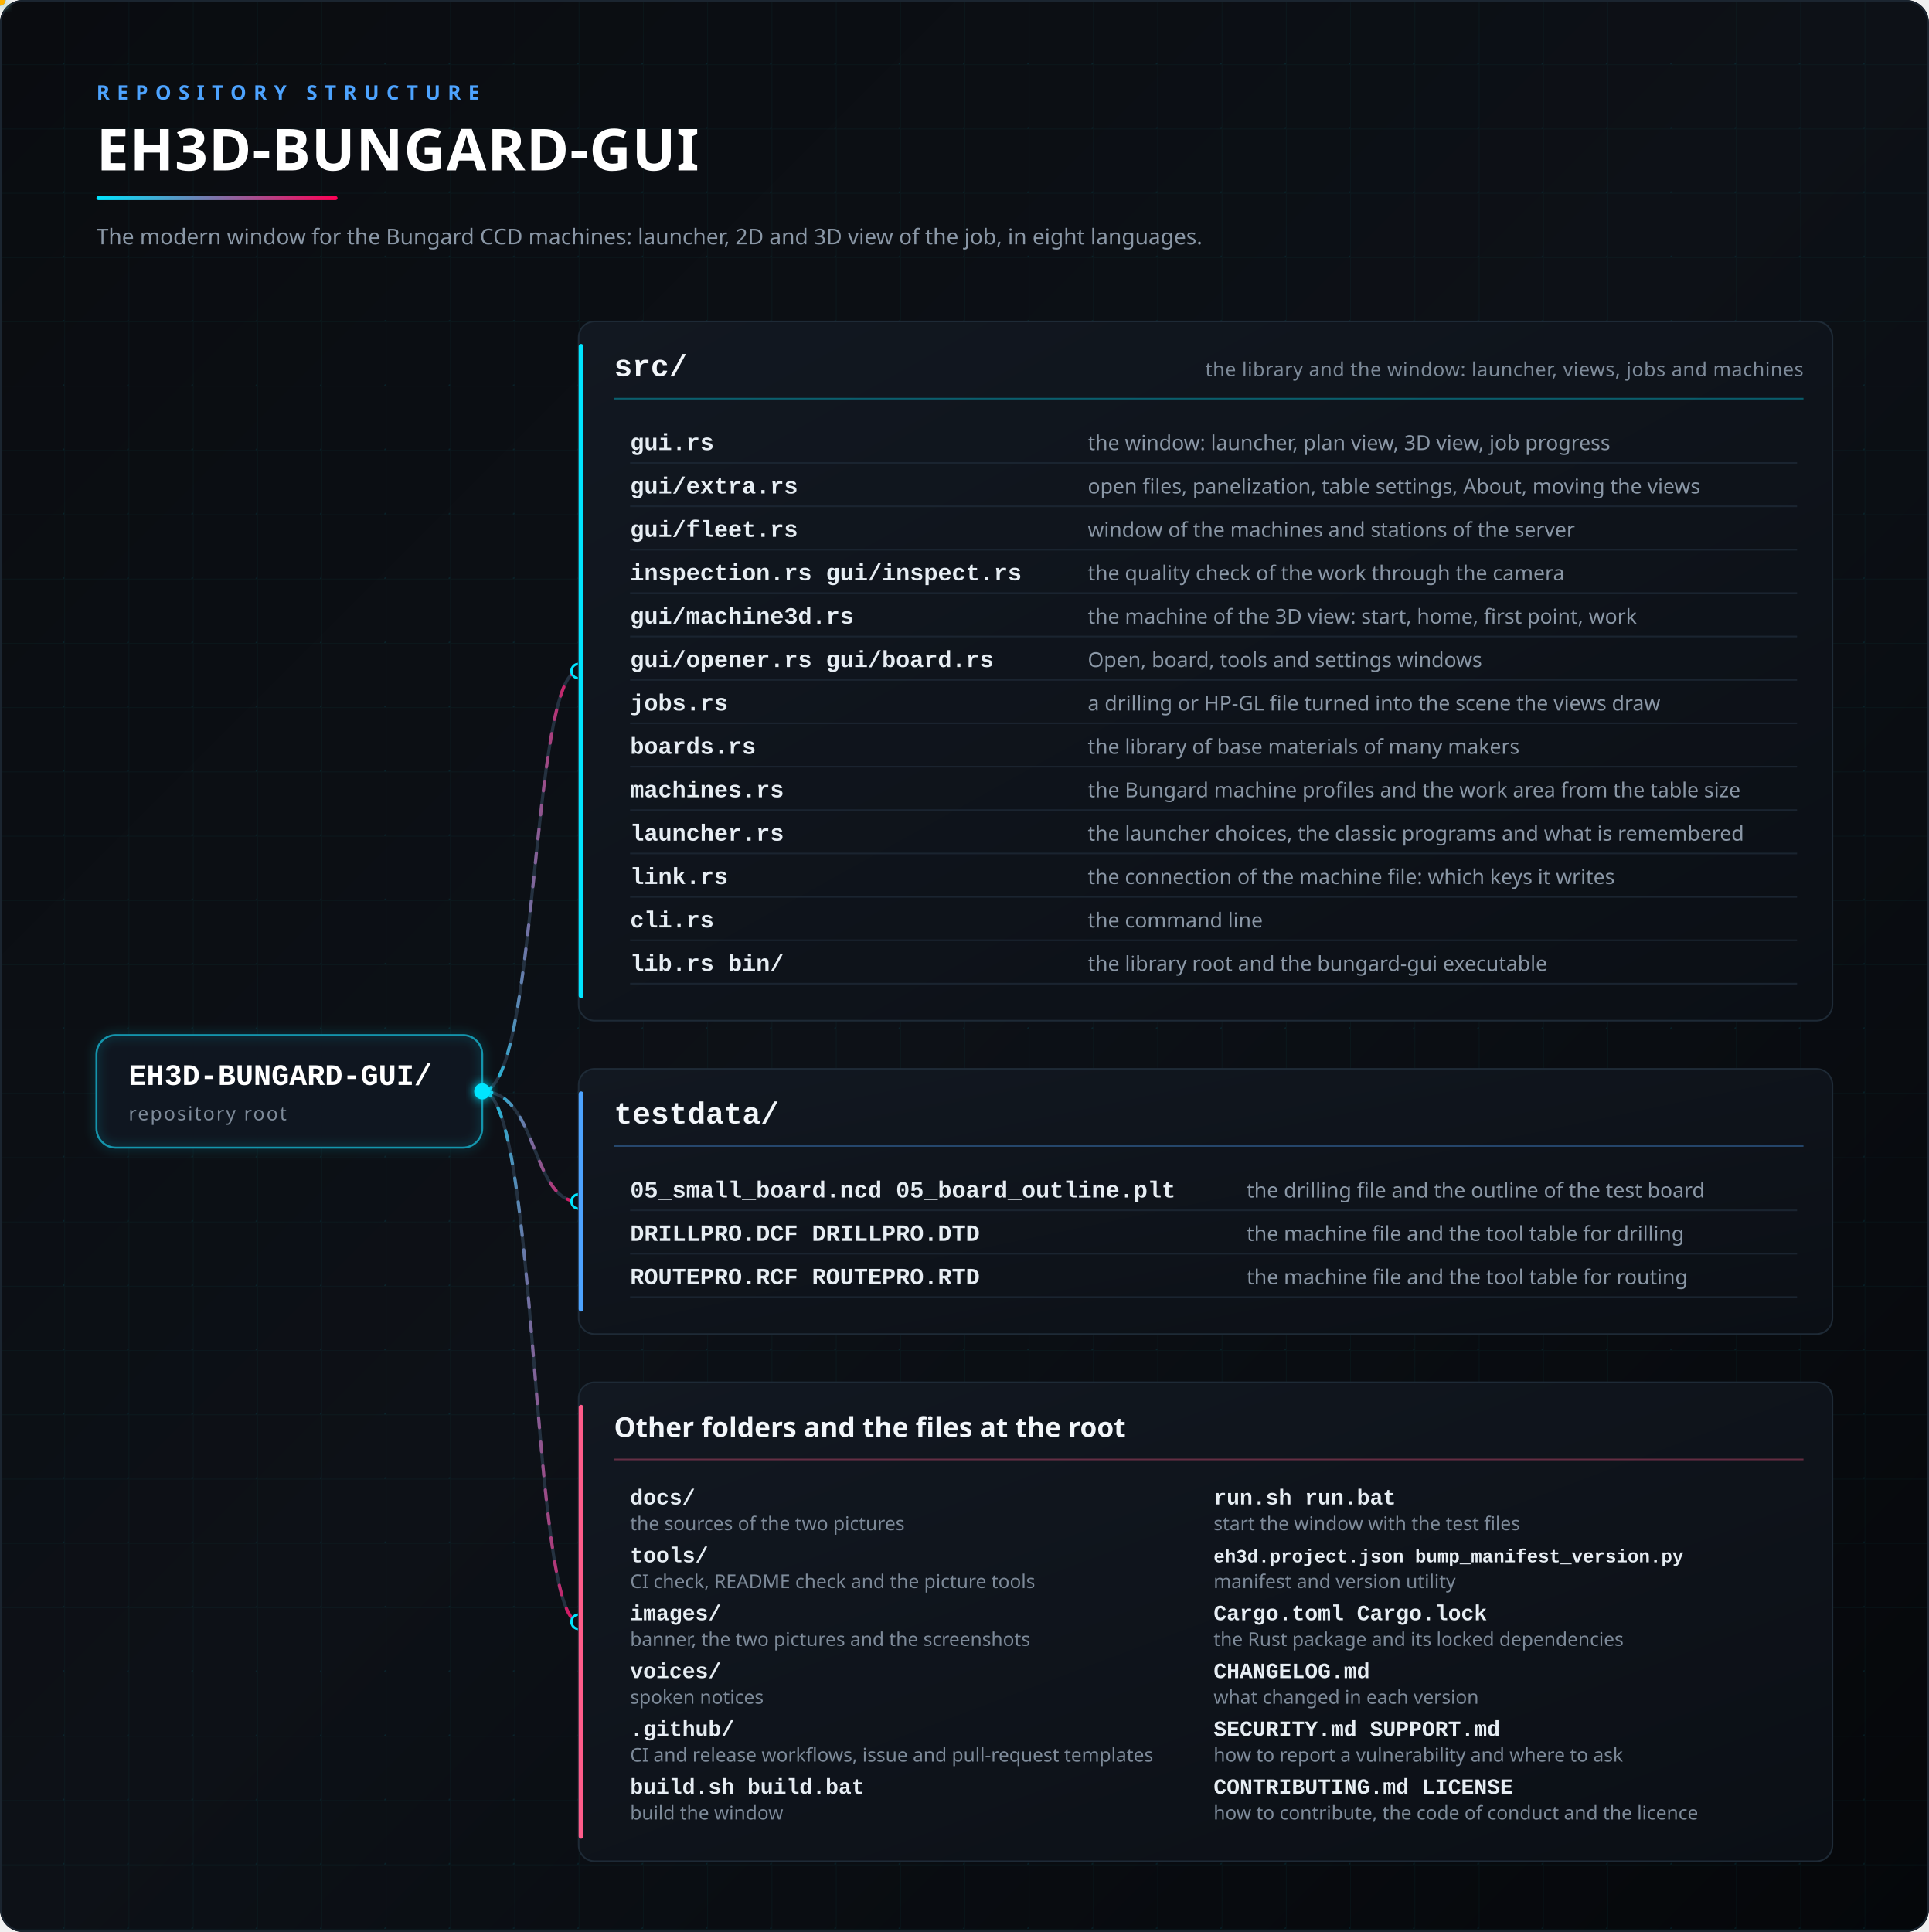
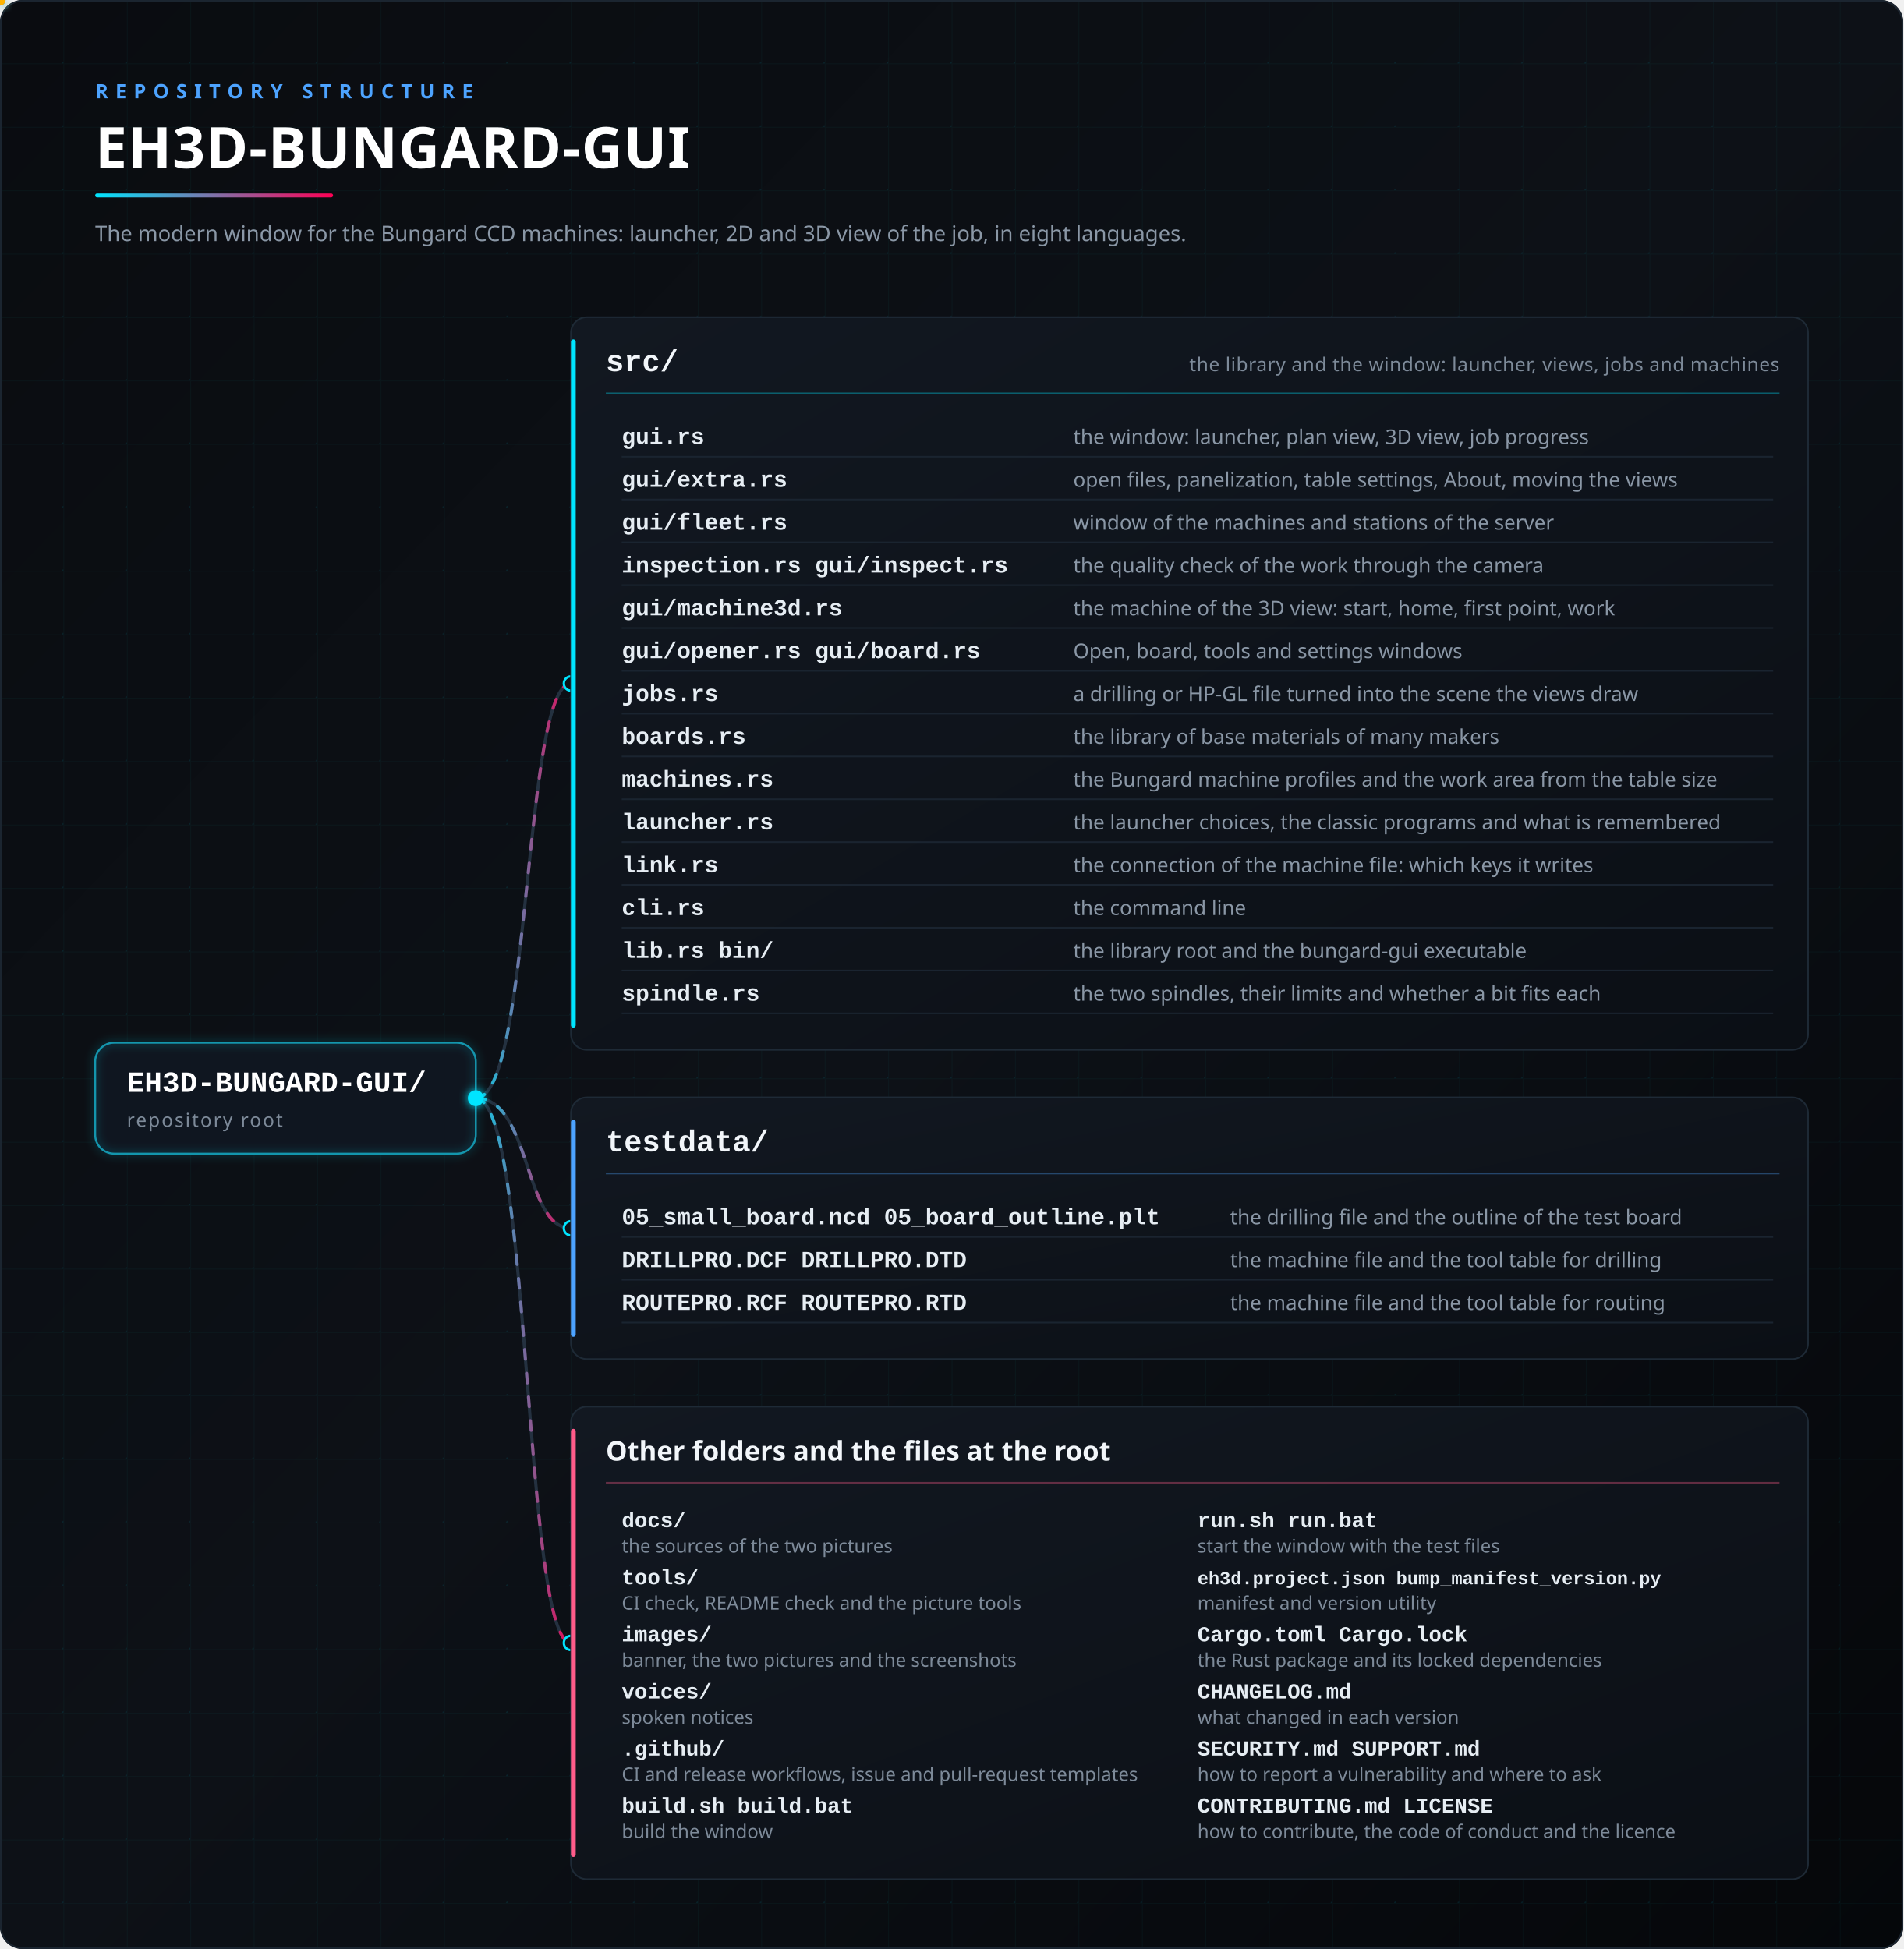
- <svg xmlns="http://www.w3.org/2000/svg" viewBox="0 0 1200 1202" width="100%" role="img" aria-labelledby="t d">
+ <svg xmlns="http://www.w3.org/2000/svg" viewBox="0 0 1200 1229" width="100%" role="img" aria-labelledby="t d">
  <defs>
    <linearGradient id="bg" x1="0" y1="0" x2="1" y2="1">
      <stop offset="0" stop-color="#0A0C10" />
      <stop offset="0.5" stop-color="#0D1117" />
      <stop offset="1" stop-color="#05070A" />
    </linearGradient>
    <linearGradient id="card" x1="0" y1="0" x2="1" y2="1">
      <stop offset="0" stop-color="#121821" />
      <stop offset="1" stop-color="#0B0F15" />
    </linearGradient>
    <linearGradient id="line" x1="0" y1="0" x2="1" y2="0">
      <stop offset="0" stop-color="#00E5FF" />
      <stop offset="1" stop-color="#FF0055" />
    </linearGradient>
    <filter id="glow" x="-50%" y="-50%" width="200%" height="200%">
      <feGaussianBlur stdDeviation="3" result="b" />
      <feMerge>
        <feMergeNode in="b" />
        <feMergeNode in="SourceGraphic" />
      </feMerge>
    </filter>
    <pattern id="grid" width="40" height="40" patternUnits="userSpaceOnUse">
      <path d="M40 0H0V40" fill="none" stroke="#00E5FF" stroke-opacity="0.035" />
      <circle cx="40" cy="40" r="1" fill="#00E5FF" fill-opacity="0.09" />
    </pattern>
  </defs>
-   <rect width="1200" height="1202" rx="14" fill="url(#bg)" />
-   <rect width="1200" height="1202" rx="14" fill="url(#grid)" />
-   <rect x="0.5" y="0.5" width="1199" height="1201" rx="14" fill="none" stroke="#1B2530" />
+   <rect width="1200" height="1229" rx="14" fill="url(#bg)" />
+   <rect width="1200" height="1229" rx="14" fill="url(#grid)" />
+   <rect x="0.5" y="0.5" width="1199" height="1228" rx="14" fill="none" stroke="#1B2530" />
  <text x="60" y="62" font-family="'Segoe UI','Noto Sans','Noto Sans CJK SC','Microsoft YaHei','Yu Gothic','Helvetica Neue',Helvetica,Arial,sans-serif" font-size="12.5" font-weight="600" fill="#4DA3FF" text-anchor="start" letter-spacing="4.5">REPOSITORY STRUCTURE</text>
  <text x="60" y="106" font-family="'Segoe UI','Noto Sans','Noto Sans CJK SC','Microsoft YaHei','Yu Gothic','Helvetica Neue',Helvetica,Arial,sans-serif" font-size="36" font-weight="700" fill="#FFFFFF" text-anchor="start" letter-spacing="0.5">EH3D-BUNGARD-GUI</text>
  <rect x="60" y="122" width="150" height="2.5" rx="1.25" fill="url(#line)">
    <animate attributeName="width" values="40;150;150" keyTimes="0;0.4;1" dur="3s" repeatCount="indefinite" />
  </rect>
  <text x="60" y="152" font-family="'Segoe UI','Noto Sans','Noto Sans CJK SC','Microsoft YaHei','Yu Gothic','Helvetica Neue',Helvetica,Arial,sans-serif" font-size="13.5" font-weight="400" fill="#8A97A6" text-anchor="start">The modern window for the Bungard CCD machines: launcher, 2D and 3D view of the job, in eight languages.</text>
-   <path id="c0" d="M300,679 C335,679 330,417.5 360,417.5" fill="none" stroke="#243140" stroke-width="2" />
-   <path d="M300,679 C335,679 330,417.5 360,417.5" fill="none" stroke="url(#line)" stroke-width="2" stroke-linecap="round" stroke-dasharray="6 9" opacity="0.9">
+   <path id="c0" d="M300,692.5 C335,692.5 330,431 360,431" fill="none" stroke="#243140" stroke-width="2" />
+   <path d="M300,692.5 C335,692.5 330,431 360,431" fill="none" stroke="url(#line)" stroke-width="2" stroke-linecap="round" stroke-dasharray="6 9" opacity="0.9">
    <animate attributeName="stroke-dashoffset" from="0" to="-30" dur="1.6s" repeatCount="indefinite" />
  </path>
-   <circle cx="360" cy="417.5" r="4.5" fill="#0D1117" stroke="#00E5FF" stroke-width="1.5" />
-   <path id="c1" d="M300,679 C335,679 330,747.5 360,747.5" fill="none" stroke="#243140" stroke-width="2" />
-   <path d="M300,679 C335,679 330,747.5 360,747.5" fill="none" stroke="url(#line)" stroke-width="2" stroke-linecap="round" stroke-dasharray="6 9" opacity="0.9">
+   <circle cx="360" cy="431" r="4.5" fill="#0D1117" stroke="#00E5FF" stroke-width="1.5" />
+   <path id="c1" d="M300,692.5 C335,692.5 330,774.5 360,774.5" fill="none" stroke="#243140" stroke-width="2" />
+   <path d="M300,692.5 C335,692.5 330,774.5 360,774.5" fill="none" stroke="url(#line)" stroke-width="2" stroke-linecap="round" stroke-dasharray="6 9" opacity="0.9">
    <animate attributeName="stroke-dashoffset" from="0" to="-30" dur="1.6s" repeatCount="indefinite" />
  </path>
-   <circle cx="360" cy="747.5" r="4.5" fill="#0D1117" stroke="#00E5FF" stroke-width="1.5" />
-   <path id="c2" d="M300,679 C335,679 330,1009 360,1009" fill="none" stroke="#243140" stroke-width="2" />
-   <path d="M300,679 C335,679 330,1009 360,1009" fill="none" stroke="url(#line)" stroke-width="2" stroke-linecap="round" stroke-dasharray="6 9" opacity="0.9">
+   <circle cx="360" cy="774.5" r="4.5" fill="#0D1117" stroke="#00E5FF" stroke-width="1.5" />
+   <path id="c2" d="M300,692.5 C335,692.5 330,1036 360,1036" fill="none" stroke="#243140" stroke-width="2" />
+   <path d="M300,692.5 C335,692.5 330,1036 360,1036" fill="none" stroke="url(#line)" stroke-width="2" stroke-linecap="round" stroke-dasharray="6 9" opacity="0.9">
    <animate attributeName="stroke-dashoffset" from="0" to="-30" dur="1.6s" repeatCount="indefinite" />
  </path>
-   <circle cx="360" cy="1009" r="4.5" fill="#0D1117" stroke="#00E5FF" stroke-width="1.5" />
+   <circle cx="360" cy="1036" r="4.5" fill="#0D1117" stroke="#00E5FF" stroke-width="1.5" />
  <circle r="3.5" fill="#00E5FF" filter="url(#glow)">
    <animateMotion dur="3.4s" repeatCount="indefinite">
      <mpath href="#c0" />
    </animateMotion>
  </circle>
  <circle r="3.5" fill="#4DA3FF" filter="url(#glow)">
    <animateMotion dur="4.2s" repeatCount="indefinite">
      <mpath href="#c1" />
    </animateMotion>
  </circle>
  <circle r="3.5" fill="#FFB300" filter="url(#glow)">
    <animateMotion dur="5.0s" repeatCount="indefinite">
      <mpath href="#c2" />
    </animateMotion>
  </circle>
-   <rect x="60" y="644" width="240" height="70" rx="12" fill="#0F1620" stroke="#2A3A4C" stroke-width="1.2" />
-   <rect x="60" y="644" width="240" height="70" rx="12" fill="none" stroke="#00E5FF" stroke-opacity="0.5" stroke-width="1.2" filter="url(#glow)">
+   <rect x="60" y="657.5" width="240" height="70" rx="12" fill="#0F1620" stroke="#2A3A4C" stroke-width="1.2" />
+   <rect x="60" y="657.5" width="240" height="70" rx="12" fill="none" stroke="#00E5FF" stroke-opacity="0.5" stroke-width="1.2" filter="url(#glow)">
    <animate attributeName="stroke-opacity" values="0.15;0.6;0.15" dur="3.6s" repeatCount="indefinite" />
  </rect>
-   <text x="80" y="675" font-family="'JetBrains Mono','Cascadia Code','SFMono-Regular',Consolas,'Liberation Mono',monospace" font-size="18.5" font-weight="700" fill="#FFFFFF" text-anchor="start">EH3D-BUNGARD-GUI/</text>
-   <text x="80" y="697" font-family="'Segoe UI','Noto Sans','Noto Sans CJK SC','Microsoft YaHei','Yu Gothic','Helvetica Neue',Helvetica,Arial,sans-serif" font-size="12" font-weight="400" fill="#7D8A99" text-anchor="start" letter-spacing="1">repository root</text>
-   <circle cx="300" cy="679" r="5" fill="#00E5FF" filter="url(#glow)" />
-   <rect x="360" y="200" width="780" height="435" rx="10" fill="url(#card)" stroke="#1E2A36" stroke-width="1" />
-   <rect x="360" y="214" width="3" height="407" rx="1.5" fill="#00E5FF">
+   <text x="80" y="688.5" font-family="'JetBrains Mono','Cascadia Code','SFMono-Regular',Consolas,'Liberation Mono',monospace" font-size="18.5" font-weight="700" fill="#FFFFFF" text-anchor="start">EH3D-BUNGARD-GUI/</text>
+   <text x="80" y="710.5" font-family="'Segoe UI','Noto Sans','Noto Sans CJK SC','Microsoft YaHei','Yu Gothic','Helvetica Neue',Helvetica,Arial,sans-serif" font-size="12" font-weight="400" fill="#7D8A99" text-anchor="start" letter-spacing="1">repository root</text>
+   <circle cx="300" cy="692.5" r="5" fill="#00E5FF" filter="url(#glow)" />
+   <rect x="360" y="200" width="780" height="462" rx="10" fill="url(#card)" stroke="#1E2A36" stroke-width="1" />
+   <rect x="360" y="214" width="3" height="434" rx="1.5" fill="#00E5FF">
    <animate attributeName="opacity" values="0.55;1;0.55" dur="4s" begin="0s" repeatCount="indefinite" />
  </rect>
  <text x="382" y="234" font-family="'JetBrains Mono','Cascadia Code','SFMono-Regular',Consolas,'Liberation Mono',monospace" font-size="19" font-weight="700" fill="#F2F6FA" text-anchor="start">src/</text>
  <text x="1122" y="234" font-family="'Segoe UI','Noto Sans','Noto Sans CJK SC','Microsoft YaHei','Yu Gothic','Helvetica Neue',Helvetica,Arial,sans-serif" font-size="12" font-weight="400" fill="#7D8A99" text-anchor="end" letter-spacing="0.3">the library and the window: launcher, views, jobs and machines</text>
  <line x1="382" y1="248" x2="1122" y2="248" stroke="#00E5FF" stroke-opacity="0.35" stroke-width="1" />
  <text x="392" y="280" font-family="'JetBrains Mono','Cascadia Code','SFMono-Regular',Consolas,'Liberation Mono',monospace" font-size="14.5" font-weight="600" fill="#E6EDF3" text-anchor="start">gui.rs</text>
  <text x="676.71" y="280" font-family="'Segoe UI','Noto Sans','Noto Sans CJK SC','Microsoft YaHei','Yu Gothic','Helvetica Neue',Helvetica,Arial,sans-serif" font-size="12.8" font-weight="400" fill="#8A97A6" text-anchor="start">the window: launcher, plan view, 3D view, job progress</text>
  <line x1="392" y1="288" x2="1118" y2="288" stroke="#1A2430" stroke-width="1" />
  <text x="392" y="307" font-family="'JetBrains Mono','Cascadia Code','SFMono-Regular',Consolas,'Liberation Mono',monospace" font-size="14.5" font-weight="600" fill="#E6EDF3" text-anchor="start">gui/extra.rs</text>
  <text x="676.71" y="307" font-family="'Segoe UI','Noto Sans','Noto Sans CJK SC','Microsoft YaHei','Yu Gothic','Helvetica Neue',Helvetica,Arial,sans-serif" font-size="12.8" font-weight="400" fill="#8A97A6" text-anchor="start">open files, panelization, table settings, About, moving the views</text>
  <line x1="392" y1="315" x2="1118" y2="315" stroke="#1A2430" stroke-width="1" />
  <text x="392" y="334" font-family="'JetBrains Mono','Cascadia Code','SFMono-Regular',Consolas,'Liberation Mono',monospace" font-size="14.5" font-weight="600" fill="#E6EDF3" text-anchor="start">gui/fleet.rs</text>
  <text x="676.71" y="334" font-family="'Segoe UI','Noto Sans','Noto Sans CJK SC','Microsoft YaHei','Yu Gothic','Helvetica Neue',Helvetica,Arial,sans-serif" font-size="12.8" font-weight="400" fill="#8A97A6" text-anchor="start">window of the machines and stations of the server</text>
  <line x1="392" y1="342" x2="1118" y2="342" stroke="#1A2430" stroke-width="1" />
  <text x="392" y="361" font-family="'JetBrains Mono','Cascadia Code','SFMono-Regular',Consolas,'Liberation Mono',monospace" font-size="14.5" font-weight="600" fill="#E6EDF3" text-anchor="start">inspection.rs  gui/inspect.rs</text>
  <text x="676.71" y="361" font-family="'Segoe UI','Noto Sans','Noto Sans CJK SC','Microsoft YaHei','Yu Gothic','Helvetica Neue',Helvetica,Arial,sans-serif" font-size="12.8" font-weight="400" fill="#8A97A6" text-anchor="start">the quality check of the work through the camera</text>
  <line x1="392" y1="369" x2="1118" y2="369" stroke="#1A2430" stroke-width="1" />
  <text x="392" y="388" font-family="'JetBrains Mono','Cascadia Code','SFMono-Regular',Consolas,'Liberation Mono',monospace" font-size="14.5" font-weight="600" fill="#E6EDF3" text-anchor="start">gui/machine3d.rs</text>
  <text x="676.71" y="388" font-family="'Segoe UI','Noto Sans','Noto Sans CJK SC','Microsoft YaHei','Yu Gothic','Helvetica Neue',Helvetica,Arial,sans-serif" font-size="12.8" font-weight="400" fill="#8A97A6" text-anchor="start">the machine of the 3D view: start, home, first point, work</text>
  <line x1="392" y1="396" x2="1118" y2="396" stroke="#1A2430" stroke-width="1" />
  <text x="392" y="415" font-family="'JetBrains Mono','Cascadia Code','SFMono-Regular',Consolas,'Liberation Mono',monospace" font-size="14.5" font-weight="600" fill="#E6EDF3" text-anchor="start">gui/opener.rs  gui/board.rs</text>
  <text x="676.71" y="415" font-family="'Segoe UI','Noto Sans','Noto Sans CJK SC','Microsoft YaHei','Yu Gothic','Helvetica Neue',Helvetica,Arial,sans-serif" font-size="12.8" font-weight="400" fill="#8A97A6" text-anchor="start">Open, board, tools and settings windows</text>
  <line x1="392" y1="423" x2="1118" y2="423" stroke="#1A2430" stroke-width="1" />
  <text x="392" y="442" font-family="'JetBrains Mono','Cascadia Code','SFMono-Regular',Consolas,'Liberation Mono',monospace" font-size="14.5" font-weight="600" fill="#E6EDF3" text-anchor="start">jobs.rs</text>
  <text x="676.71" y="442" font-family="'Segoe UI','Noto Sans','Noto Sans CJK SC','Microsoft YaHei','Yu Gothic','Helvetica Neue',Helvetica,Arial,sans-serif" font-size="12.8" font-weight="400" fill="#8A97A6" text-anchor="start">a drilling or HP-GL file turned into the scene the views draw</text>
  <line x1="392" y1="450" x2="1118" y2="450" stroke="#1A2430" stroke-width="1" />
  <text x="392" y="469" font-family="'JetBrains Mono','Cascadia Code','SFMono-Regular',Consolas,'Liberation Mono',monospace" font-size="14.5" font-weight="600" fill="#E6EDF3" text-anchor="start">boards.rs</text>
  <text x="676.71" y="469" font-family="'Segoe UI','Noto Sans','Noto Sans CJK SC','Microsoft YaHei','Yu Gothic','Helvetica Neue',Helvetica,Arial,sans-serif" font-size="12.8" font-weight="400" fill="#8A97A6" text-anchor="start">the library of base materials of many makers</text>
  <line x1="392" y1="477" x2="1118" y2="477" stroke="#1A2430" stroke-width="1" />
  <text x="392" y="496" font-family="'JetBrains Mono','Cascadia Code','SFMono-Regular',Consolas,'Liberation Mono',monospace" font-size="14.5" font-weight="600" fill="#E6EDF3" text-anchor="start">machines.rs</text>
  <text x="676.71" y="496" font-family="'Segoe UI','Noto Sans','Noto Sans CJK SC','Microsoft YaHei','Yu Gothic','Helvetica Neue',Helvetica,Arial,sans-serif" font-size="12.8" font-weight="400" fill="#8A97A6" text-anchor="start">the Bungard machine profiles and the work area from the table size</text>
  <line x1="392" y1="504" x2="1118" y2="504" stroke="#1A2430" stroke-width="1" />
  <text x="392" y="523" font-family="'JetBrains Mono','Cascadia Code','SFMono-Regular',Consolas,'Liberation Mono',monospace" font-size="14.5" font-weight="600" fill="#E6EDF3" text-anchor="start">launcher.rs</text>
  <text x="676.71" y="523" font-family="'Segoe UI','Noto Sans','Noto Sans CJK SC','Microsoft YaHei','Yu Gothic','Helvetica Neue',Helvetica,Arial,sans-serif" font-size="12.8" font-weight="400" fill="#8A97A6" text-anchor="start">the launcher choices, the classic programs and what is remembered</text>
  <line x1="392" y1="531" x2="1118" y2="531" stroke="#1A2430" stroke-width="1" />
  <text x="392" y="550" font-family="'JetBrains Mono','Cascadia Code','SFMono-Regular',Consolas,'Liberation Mono',monospace" font-size="14.5" font-weight="600" fill="#E6EDF3" text-anchor="start">link.rs</text>
  <text x="676.71" y="550" font-family="'Segoe UI','Noto Sans','Noto Sans CJK SC','Microsoft YaHei','Yu Gothic','Helvetica Neue',Helvetica,Arial,sans-serif" font-size="12.8" font-weight="400" fill="#8A97A6" text-anchor="start">the connection of the machine file: which keys it writes</text>
  <line x1="392" y1="558" x2="1118" y2="558" stroke="#1A2430" stroke-width="1" />
  <text x="392" y="577" font-family="'JetBrains Mono','Cascadia Code','SFMono-Regular',Consolas,'Liberation Mono',monospace" font-size="14.5" font-weight="600" fill="#E6EDF3" text-anchor="start">cli.rs</text>
  <text x="676.71" y="577" font-family="'Segoe UI','Noto Sans','Noto Sans CJK SC','Microsoft YaHei','Yu Gothic','Helvetica Neue',Helvetica,Arial,sans-serif" font-size="12.8" font-weight="400" fill="#8A97A6" text-anchor="start">the command line</text>
  <line x1="392" y1="585" x2="1118" y2="585" stroke="#1A2430" stroke-width="1" />
  <text x="392" y="604" font-family="'JetBrains Mono','Cascadia Code','SFMono-Regular',Consolas,'Liberation Mono',monospace" font-size="14.5" font-weight="600" fill="#E6EDF3" text-anchor="start">lib.rs  bin/</text>
  <text x="676.71" y="604" font-family="'Segoe UI','Noto Sans','Noto Sans CJK SC','Microsoft YaHei','Yu Gothic','Helvetica Neue',Helvetica,Arial,sans-serif" font-size="12.8" font-weight="400" fill="#8A97A6" text-anchor="start">the library root and the bungard-gui executable</text>
  <line x1="392" y1="612" x2="1118" y2="612" stroke="#1A2430" stroke-width="1" />
-   <rect x="360" y="665" width="780" height="165" rx="10" fill="url(#card)" stroke="#1E2A36" stroke-width="1" />
-   <rect x="360" y="679" width="3" height="137" rx="1.5" fill="#4DA3FF">
+   <text x="392" y="631" font-family="'JetBrains Mono','Cascadia Code','SFMono-Regular',Consolas,'Liberation Mono',monospace" font-size="14.5" font-weight="600" fill="#E6EDF3" text-anchor="start">spindle.rs</text>
+   <text x="676.71" y="631" font-family="'Segoe UI','Noto Sans','Noto Sans CJK SC','Microsoft YaHei','Yu Gothic','Helvetica Neue',Helvetica,Arial,sans-serif" font-size="12.8" font-weight="400" fill="#8A97A6" text-anchor="start">the two spindles, their limits and whether a bit fits each</text>
+   <line x1="392" y1="639" x2="1118" y2="639" stroke="#1A2430" stroke-width="1" />
+   <rect x="360" y="692" width="780" height="165" rx="10" fill="url(#card)" stroke="#1E2A36" stroke-width="1" />
+   <rect x="360" y="706" width="3" height="137" rx="1.5" fill="#4DA3FF">
    <animate attributeName="opacity" values="0.55;1;0.55" dur="4s" begin="0.6s" repeatCount="indefinite" />
  </rect>
-   <text x="382" y="699" font-family="'JetBrains Mono','Cascadia Code','SFMono-Regular',Consolas,'Liberation Mono',monospace" font-size="19" font-weight="700" fill="#F2F6FA" text-anchor="start">testdata/</text>
-   <line x1="382" y1="713" x2="1122" y2="713" stroke="#4DA3FF" stroke-opacity="0.35" stroke-width="1" />
-   <text x="392" y="745" font-family="'JetBrains Mono','Cascadia Code','SFMono-Regular',Consolas,'Liberation Mono',monospace" font-size="14.5" font-weight="600" fill="#E6EDF3" text-anchor="start">05_small_board.ncd  05_board_outline.plt</text>
-   <text x="775.6" y="745" font-family="'Segoe UI','Noto Sans','Noto Sans CJK SC','Microsoft YaHei','Yu Gothic','Helvetica Neue',Helvetica,Arial,sans-serif" font-size="12.8" font-weight="400" fill="#8A97A6" text-anchor="start">the drilling file and the outline of the test board</text>
-   <line x1="392" y1="753" x2="1118" y2="753" stroke="#1A2430" stroke-width="1" />
-   <text x="392" y="772" font-family="'JetBrains Mono','Cascadia Code','SFMono-Regular',Consolas,'Liberation Mono',monospace" font-size="14.5" font-weight="600" fill="#E6EDF3" text-anchor="start">DRILLPRO.DCF  DRILLPRO.DTD</text>
-   <text x="775.6" y="772" font-family="'Segoe UI','Noto Sans','Noto Sans CJK SC','Microsoft YaHei','Yu Gothic','Helvetica Neue',Helvetica,Arial,sans-serif" font-size="12.8" font-weight="400" fill="#8A97A6" text-anchor="start">the machine file and the tool table for drilling</text>
+   <text x="382" y="726" font-family="'JetBrains Mono','Cascadia Code','SFMono-Regular',Consolas,'Liberation Mono',monospace" font-size="19" font-weight="700" fill="#F2F6FA" text-anchor="start">testdata/</text>
+   <line x1="382" y1="740" x2="1122" y2="740" stroke="#4DA3FF" stroke-opacity="0.35" stroke-width="1" />
+   <text x="392" y="772" font-family="'JetBrains Mono','Cascadia Code','SFMono-Regular',Consolas,'Liberation Mono',monospace" font-size="14.5" font-weight="600" fill="#E6EDF3" text-anchor="start">05_small_board.ncd  05_board_outline.plt</text>
+   <text x="775.6" y="772" font-family="'Segoe UI','Noto Sans','Noto Sans CJK SC','Microsoft YaHei','Yu Gothic','Helvetica Neue',Helvetica,Arial,sans-serif" font-size="12.8" font-weight="400" fill="#8A97A6" text-anchor="start">the drilling file and the outline of the test board</text>
  <line x1="392" y1="780" x2="1118" y2="780" stroke="#1A2430" stroke-width="1" />
-   <text x="392" y="799" font-family="'JetBrains Mono','Cascadia Code','SFMono-Regular',Consolas,'Liberation Mono',monospace" font-size="14.5" font-weight="600" fill="#E6EDF3" text-anchor="start">ROUTEPRO.RCF  ROUTEPRO.RTD</text>
-   <text x="775.6" y="799" font-family="'Segoe UI','Noto Sans','Noto Sans CJK SC','Microsoft YaHei','Yu Gothic','Helvetica Neue',Helvetica,Arial,sans-serif" font-size="12.8" font-weight="400" fill="#8A97A6" text-anchor="start">the machine file and the tool table for routing</text>
+   <text x="392" y="799" font-family="'JetBrains Mono','Cascadia Code','SFMono-Regular',Consolas,'Liberation Mono',monospace" font-size="14.5" font-weight="600" fill="#E6EDF3" text-anchor="start">DRILLPRO.DCF  DRILLPRO.DTD</text>
+   <text x="775.6" y="799" font-family="'Segoe UI','Noto Sans','Noto Sans CJK SC','Microsoft YaHei','Yu Gothic','Helvetica Neue',Helvetica,Arial,sans-serif" font-size="12.8" font-weight="400" fill="#8A97A6" text-anchor="start">the machine file and the tool table for drilling</text>
  <line x1="392" y1="807" x2="1118" y2="807" stroke="#1A2430" stroke-width="1" />
-   <rect x="360" y="860" width="780" height="298" rx="10" fill="url(#card)" stroke="#1E2A36" stroke-width="1" />
-   <rect x="360" y="874" width="3" height="270" rx="1.5" fill="#FF5C8A">
+   <text x="392" y="826" font-family="'JetBrains Mono','Cascadia Code','SFMono-Regular',Consolas,'Liberation Mono',monospace" font-size="14.5" font-weight="600" fill="#E6EDF3" text-anchor="start">ROUTEPRO.RCF  ROUTEPRO.RTD</text>
+   <text x="775.6" y="826" font-family="'Segoe UI','Noto Sans','Noto Sans CJK SC','Microsoft YaHei','Yu Gothic','Helvetica Neue',Helvetica,Arial,sans-serif" font-size="12.8" font-weight="400" fill="#8A97A6" text-anchor="start">the machine file and the tool table for routing</text>
+   <line x1="392" y1="834" x2="1118" y2="834" stroke="#1A2430" stroke-width="1" />
+   <rect x="360" y="887" width="780" height="298" rx="10" fill="url(#card)" stroke="#1E2A36" stroke-width="1" />
+   <rect x="360" y="901" width="3" height="270" rx="1.5" fill="#FF5C8A">
    <animate attributeName="opacity" values="0.55;1;0.55" dur="4s" begin="1.2s" repeatCount="indefinite" />
  </rect>
-   <text x="382" y="894" font-family="'Segoe UI','Noto Sans','Noto Sans CJK SC','Microsoft YaHei','Yu Gothic','Helvetica Neue',Helvetica,Arial,sans-serif" font-size="17" font-weight="700" fill="#F2F6FA" text-anchor="start">Other folders and the files at the root</text>
-   <line x1="382" y1="908" x2="1122" y2="908" stroke="#FF5C8A" stroke-opacity="0.35" stroke-width="1" />
-   <text x="392" y="936" font-family="'JetBrains Mono','Cascadia Code','SFMono-Regular',Consolas,'Liberation Mono',monospace" font-size="13.5" font-weight="600" fill="#E6EDF3" text-anchor="start">docs/</text>
-   <text x="392" y="952" font-family="'Segoe UI','Noto Sans','Noto Sans CJK SC','Microsoft YaHei','Yu Gothic','Helvetica Neue',Helvetica,Arial,sans-serif" font-size="11.8" font-weight="400" fill="#7D8A99" text-anchor="start">the sources of the two pictures</text>
-   <text x="392" y="972" font-family="'JetBrains Mono','Cascadia Code','SFMono-Regular',Consolas,'Liberation Mono',monospace" font-size="13.5" font-weight="600" fill="#E6EDF3" text-anchor="start">tools/</text>
-   <text x="392" y="988" font-family="'Segoe UI','Noto Sans','Noto Sans CJK SC','Microsoft YaHei','Yu Gothic','Helvetica Neue',Helvetica,Arial,sans-serif" font-size="11.8" font-weight="400" fill="#7D8A99" text-anchor="start">CI check, README check and the picture tools</text>
-   <text x="392" y="1008" font-family="'JetBrains Mono','Cascadia Code','SFMono-Regular',Consolas,'Liberation Mono',monospace" font-size="13.5" font-weight="600" fill="#E6EDF3" text-anchor="start">images/</text>
-   <text x="392" y="1024" font-family="'Segoe UI','Noto Sans','Noto Sans CJK SC','Microsoft YaHei','Yu Gothic','Helvetica Neue',Helvetica,Arial,sans-serif" font-size="11.8" font-weight="400" fill="#7D8A99" text-anchor="start">banner, the two pictures and the screenshots</text>
-   <text x="392" y="1044" font-family="'JetBrains Mono','Cascadia Code','SFMono-Regular',Consolas,'Liberation Mono',monospace" font-size="13.5" font-weight="600" fill="#E6EDF3" text-anchor="start">voices/</text>
-   <text x="392" y="1060" font-family="'Segoe UI','Noto Sans','Noto Sans CJK SC','Microsoft YaHei','Yu Gothic','Helvetica Neue',Helvetica,Arial,sans-serif" font-size="11.8" font-weight="400" fill="#7D8A99" text-anchor="start">spoken notices</text>
-   <text x="392" y="1080" font-family="'JetBrains Mono','Cascadia Code','SFMono-Regular',Consolas,'Liberation Mono',monospace" font-size="13.5" font-weight="600" fill="#E6EDF3" text-anchor="start">.github/</text>
-   <text x="392" y="1096" font-family="'Segoe UI','Noto Sans','Noto Sans CJK SC','Microsoft YaHei','Yu Gothic','Helvetica Neue',Helvetica,Arial,sans-serif" font-size="11.8" font-weight="400" fill="#7D8A99" text-anchor="start">CI and release workflows, issue and pull-request templates</text>
-   <text x="392" y="1116" font-family="'JetBrains Mono','Cascadia Code','SFMono-Regular',Consolas,'Liberation Mono',monospace" font-size="13.5" font-weight="600" fill="#E6EDF3" text-anchor="start">build.sh  build.bat</text>
-   <text x="392" y="1132" font-family="'Segoe UI','Noto Sans','Noto Sans CJK SC','Microsoft YaHei','Yu Gothic','Helvetica Neue',Helvetica,Arial,sans-serif" font-size="11.8" font-weight="400" fill="#7D8A99" text-anchor="start">build the window</text>
-   <text x="755" y="936" font-family="'JetBrains Mono','Cascadia Code','SFMono-Regular',Consolas,'Liberation Mono',monospace" font-size="13.5" font-weight="600" fill="#E6EDF3" text-anchor="start">run.sh  run.bat</text>
-   <text x="755" y="952" font-family="'Segoe UI','Noto Sans','Noto Sans CJK SC','Microsoft YaHei','Yu Gothic','Helvetica Neue',Helvetica,Arial,sans-serif" font-size="11.8" font-weight="400" fill="#7D8A99" text-anchor="start">start the window with the test files</text>
-   <text x="755" y="972" font-family="'JetBrains Mono','Cascadia Code','SFMono-Regular',Consolas,'Liberation Mono',monospace" font-size="11.6" font-weight="600" fill="#E6EDF3" text-anchor="start">eh3d.project.json  bump_manifest_version.py</text>
-   <text x="755" y="988" font-family="'Segoe UI','Noto Sans','Noto Sans CJK SC','Microsoft YaHei','Yu Gothic','Helvetica Neue',Helvetica,Arial,sans-serif" font-size="11.8" font-weight="400" fill="#7D8A99" text-anchor="start">manifest and version utility</text>
-   <text x="755" y="1008" font-family="'JetBrains Mono','Cascadia Code','SFMono-Regular',Consolas,'Liberation Mono',monospace" font-size="13.5" font-weight="600" fill="#E6EDF3" text-anchor="start">Cargo.toml  Cargo.lock</text>
-   <text x="755" y="1024" font-family="'Segoe UI','Noto Sans','Noto Sans CJK SC','Microsoft YaHei','Yu Gothic','Helvetica Neue',Helvetica,Arial,sans-serif" font-size="11.8" font-weight="400" fill="#7D8A99" text-anchor="start">the Rust package and its locked dependencies</text>
-   <text x="755" y="1044" font-family="'JetBrains Mono','Cascadia Code','SFMono-Regular',Consolas,'Liberation Mono',monospace" font-size="13.5" font-weight="600" fill="#E6EDF3" text-anchor="start">CHANGELOG.md</text>
-   <text x="755" y="1060" font-family="'Segoe UI','Noto Sans','Noto Sans CJK SC','Microsoft YaHei','Yu Gothic','Helvetica Neue',Helvetica,Arial,sans-serif" font-size="11.8" font-weight="400" fill="#7D8A99" text-anchor="start">what changed in each version</text>
-   <text x="755" y="1080" font-family="'JetBrains Mono','Cascadia Code','SFMono-Regular',Consolas,'Liberation Mono',monospace" font-size="13.5" font-weight="600" fill="#E6EDF3" text-anchor="start">SECURITY.md  SUPPORT.md</text>
-   <text x="755" y="1096" font-family="'Segoe UI','Noto Sans','Noto Sans CJK SC','Microsoft YaHei','Yu Gothic','Helvetica Neue',Helvetica,Arial,sans-serif" font-size="11.8" font-weight="400" fill="#7D8A99" text-anchor="start">how to report a vulnerability and where to ask</text>
-   <text x="755" y="1116" font-family="'JetBrains Mono','Cascadia Code','SFMono-Regular',Consolas,'Liberation Mono',monospace" font-size="13.5" font-weight="600" fill="#E6EDF3" text-anchor="start">CONTRIBUTING.md  LICENSE</text>
-   <text x="755" y="1132" font-family="'Segoe UI','Noto Sans','Noto Sans CJK SC','Microsoft YaHei','Yu Gothic','Helvetica Neue',Helvetica,Arial,sans-serif" font-size="11.8" font-weight="400" fill="#7D8A99" text-anchor="start">how to contribute, the code of conduct and the licence</text>
+   <text x="382" y="921" font-family="'Segoe UI','Noto Sans','Noto Sans CJK SC','Microsoft YaHei','Yu Gothic','Helvetica Neue',Helvetica,Arial,sans-serif" font-size="17" font-weight="700" fill="#F2F6FA" text-anchor="start">Other folders and the files at the root</text>
+   <line x1="382" y1="935" x2="1122" y2="935" stroke="#FF5C8A" stroke-opacity="0.35" stroke-width="1" />
+   <text x="392" y="963" font-family="'JetBrains Mono','Cascadia Code','SFMono-Regular',Consolas,'Liberation Mono',monospace" font-size="13.5" font-weight="600" fill="#E6EDF3" text-anchor="start">docs/</text>
+   <text x="392" y="979" font-family="'Segoe UI','Noto Sans','Noto Sans CJK SC','Microsoft YaHei','Yu Gothic','Helvetica Neue',Helvetica,Arial,sans-serif" font-size="11.8" font-weight="400" fill="#7D8A99" text-anchor="start">the sources of the two pictures</text>
+   <text x="392" y="999" font-family="'JetBrains Mono','Cascadia Code','SFMono-Regular',Consolas,'Liberation Mono',monospace" font-size="13.5" font-weight="600" fill="#E6EDF3" text-anchor="start">tools/</text>
+   <text x="392" y="1015" font-family="'Segoe UI','Noto Sans','Noto Sans CJK SC','Microsoft YaHei','Yu Gothic','Helvetica Neue',Helvetica,Arial,sans-serif" font-size="11.8" font-weight="400" fill="#7D8A99" text-anchor="start">CI check, README check and the picture tools</text>
+   <text x="392" y="1035" font-family="'JetBrains Mono','Cascadia Code','SFMono-Regular',Consolas,'Liberation Mono',monospace" font-size="13.5" font-weight="600" fill="#E6EDF3" text-anchor="start">images/</text>
+   <text x="392" y="1051" font-family="'Segoe UI','Noto Sans','Noto Sans CJK SC','Microsoft YaHei','Yu Gothic','Helvetica Neue',Helvetica,Arial,sans-serif" font-size="11.8" font-weight="400" fill="#7D8A99" text-anchor="start">banner, the two pictures and the screenshots</text>
+   <text x="392" y="1071" font-family="'JetBrains Mono','Cascadia Code','SFMono-Regular',Consolas,'Liberation Mono',monospace" font-size="13.5" font-weight="600" fill="#E6EDF3" text-anchor="start">voices/</text>
+   <text x="392" y="1087" font-family="'Segoe UI','Noto Sans','Noto Sans CJK SC','Microsoft YaHei','Yu Gothic','Helvetica Neue',Helvetica,Arial,sans-serif" font-size="11.8" font-weight="400" fill="#7D8A99" text-anchor="start">spoken notices</text>
+   <text x="392" y="1107" font-family="'JetBrains Mono','Cascadia Code','SFMono-Regular',Consolas,'Liberation Mono',monospace" font-size="13.5" font-weight="600" fill="#E6EDF3" text-anchor="start">.github/</text>
+   <text x="392" y="1123" font-family="'Segoe UI','Noto Sans','Noto Sans CJK SC','Microsoft YaHei','Yu Gothic','Helvetica Neue',Helvetica,Arial,sans-serif" font-size="11.8" font-weight="400" fill="#7D8A99" text-anchor="start">CI and release workflows, issue and pull-request templates</text>
+   <text x="392" y="1143" font-family="'JetBrains Mono','Cascadia Code','SFMono-Regular',Consolas,'Liberation Mono',monospace" font-size="13.5" font-weight="600" fill="#E6EDF3" text-anchor="start">build.sh  build.bat</text>
+   <text x="392" y="1159" font-family="'Segoe UI','Noto Sans','Noto Sans CJK SC','Microsoft YaHei','Yu Gothic','Helvetica Neue',Helvetica,Arial,sans-serif" font-size="11.8" font-weight="400" fill="#7D8A99" text-anchor="start">build the window</text>
+   <text x="755" y="963" font-family="'JetBrains Mono','Cascadia Code','SFMono-Regular',Consolas,'Liberation Mono',monospace" font-size="13.5" font-weight="600" fill="#E6EDF3" text-anchor="start">run.sh  run.bat</text>
+   <text x="755" y="979" font-family="'Segoe UI','Noto Sans','Noto Sans CJK SC','Microsoft YaHei','Yu Gothic','Helvetica Neue',Helvetica,Arial,sans-serif" font-size="11.8" font-weight="400" fill="#7D8A99" text-anchor="start">start the window with the test files</text>
+   <text x="755" y="999" font-family="'JetBrains Mono','Cascadia Code','SFMono-Regular',Consolas,'Liberation Mono',monospace" font-size="11.6" font-weight="600" fill="#E6EDF3" text-anchor="start">eh3d.project.json  bump_manifest_version.py</text>
+   <text x="755" y="1015" font-family="'Segoe UI','Noto Sans','Noto Sans CJK SC','Microsoft YaHei','Yu Gothic','Helvetica Neue',Helvetica,Arial,sans-serif" font-size="11.8" font-weight="400" fill="#7D8A99" text-anchor="start">manifest and version utility</text>
+   <text x="755" y="1035" font-family="'JetBrains Mono','Cascadia Code','SFMono-Regular',Consolas,'Liberation Mono',monospace" font-size="13.5" font-weight="600" fill="#E6EDF3" text-anchor="start">Cargo.toml  Cargo.lock</text>
+   <text x="755" y="1051" font-family="'Segoe UI','Noto Sans','Noto Sans CJK SC','Microsoft YaHei','Yu Gothic','Helvetica Neue',Helvetica,Arial,sans-serif" font-size="11.8" font-weight="400" fill="#7D8A99" text-anchor="start">the Rust package and its locked dependencies</text>
+   <text x="755" y="1071" font-family="'JetBrains Mono','Cascadia Code','SFMono-Regular',Consolas,'Liberation Mono',monospace" font-size="13.5" font-weight="600" fill="#E6EDF3" text-anchor="start">CHANGELOG.md</text>
+   <text x="755" y="1087" font-family="'Segoe UI','Noto Sans','Noto Sans CJK SC','Microsoft YaHei','Yu Gothic','Helvetica Neue',Helvetica,Arial,sans-serif" font-size="11.8" font-weight="400" fill="#7D8A99" text-anchor="start">what changed in each version</text>
+   <text x="755" y="1107" font-family="'JetBrains Mono','Cascadia Code','SFMono-Regular',Consolas,'Liberation Mono',monospace" font-size="13.5" font-weight="600" fill="#E6EDF3" text-anchor="start">SECURITY.md  SUPPORT.md</text>
+   <text x="755" y="1123" font-family="'Segoe UI','Noto Sans','Noto Sans CJK SC','Microsoft YaHei','Yu Gothic','Helvetica Neue',Helvetica,Arial,sans-serif" font-size="11.8" font-weight="400" fill="#7D8A99" text-anchor="start">how to report a vulnerability and where to ask</text>
+   <text x="755" y="1143" font-family="'JetBrains Mono','Cascadia Code','SFMono-Regular',Consolas,'Liberation Mono',monospace" font-size="13.5" font-weight="600" fill="#E6EDF3" text-anchor="start">CONTRIBUTING.md  LICENSE</text>
+   <text x="755" y="1159" font-family="'Segoe UI','Noto Sans','Noto Sans CJK SC','Microsoft YaHei','Yu Gothic','Helvetica Neue',Helvetica,Arial,sans-serif" font-size="11.8" font-weight="400" fill="#7D8A99" text-anchor="start">how to contribute, the code of conduct and the licence</text>
</svg>
